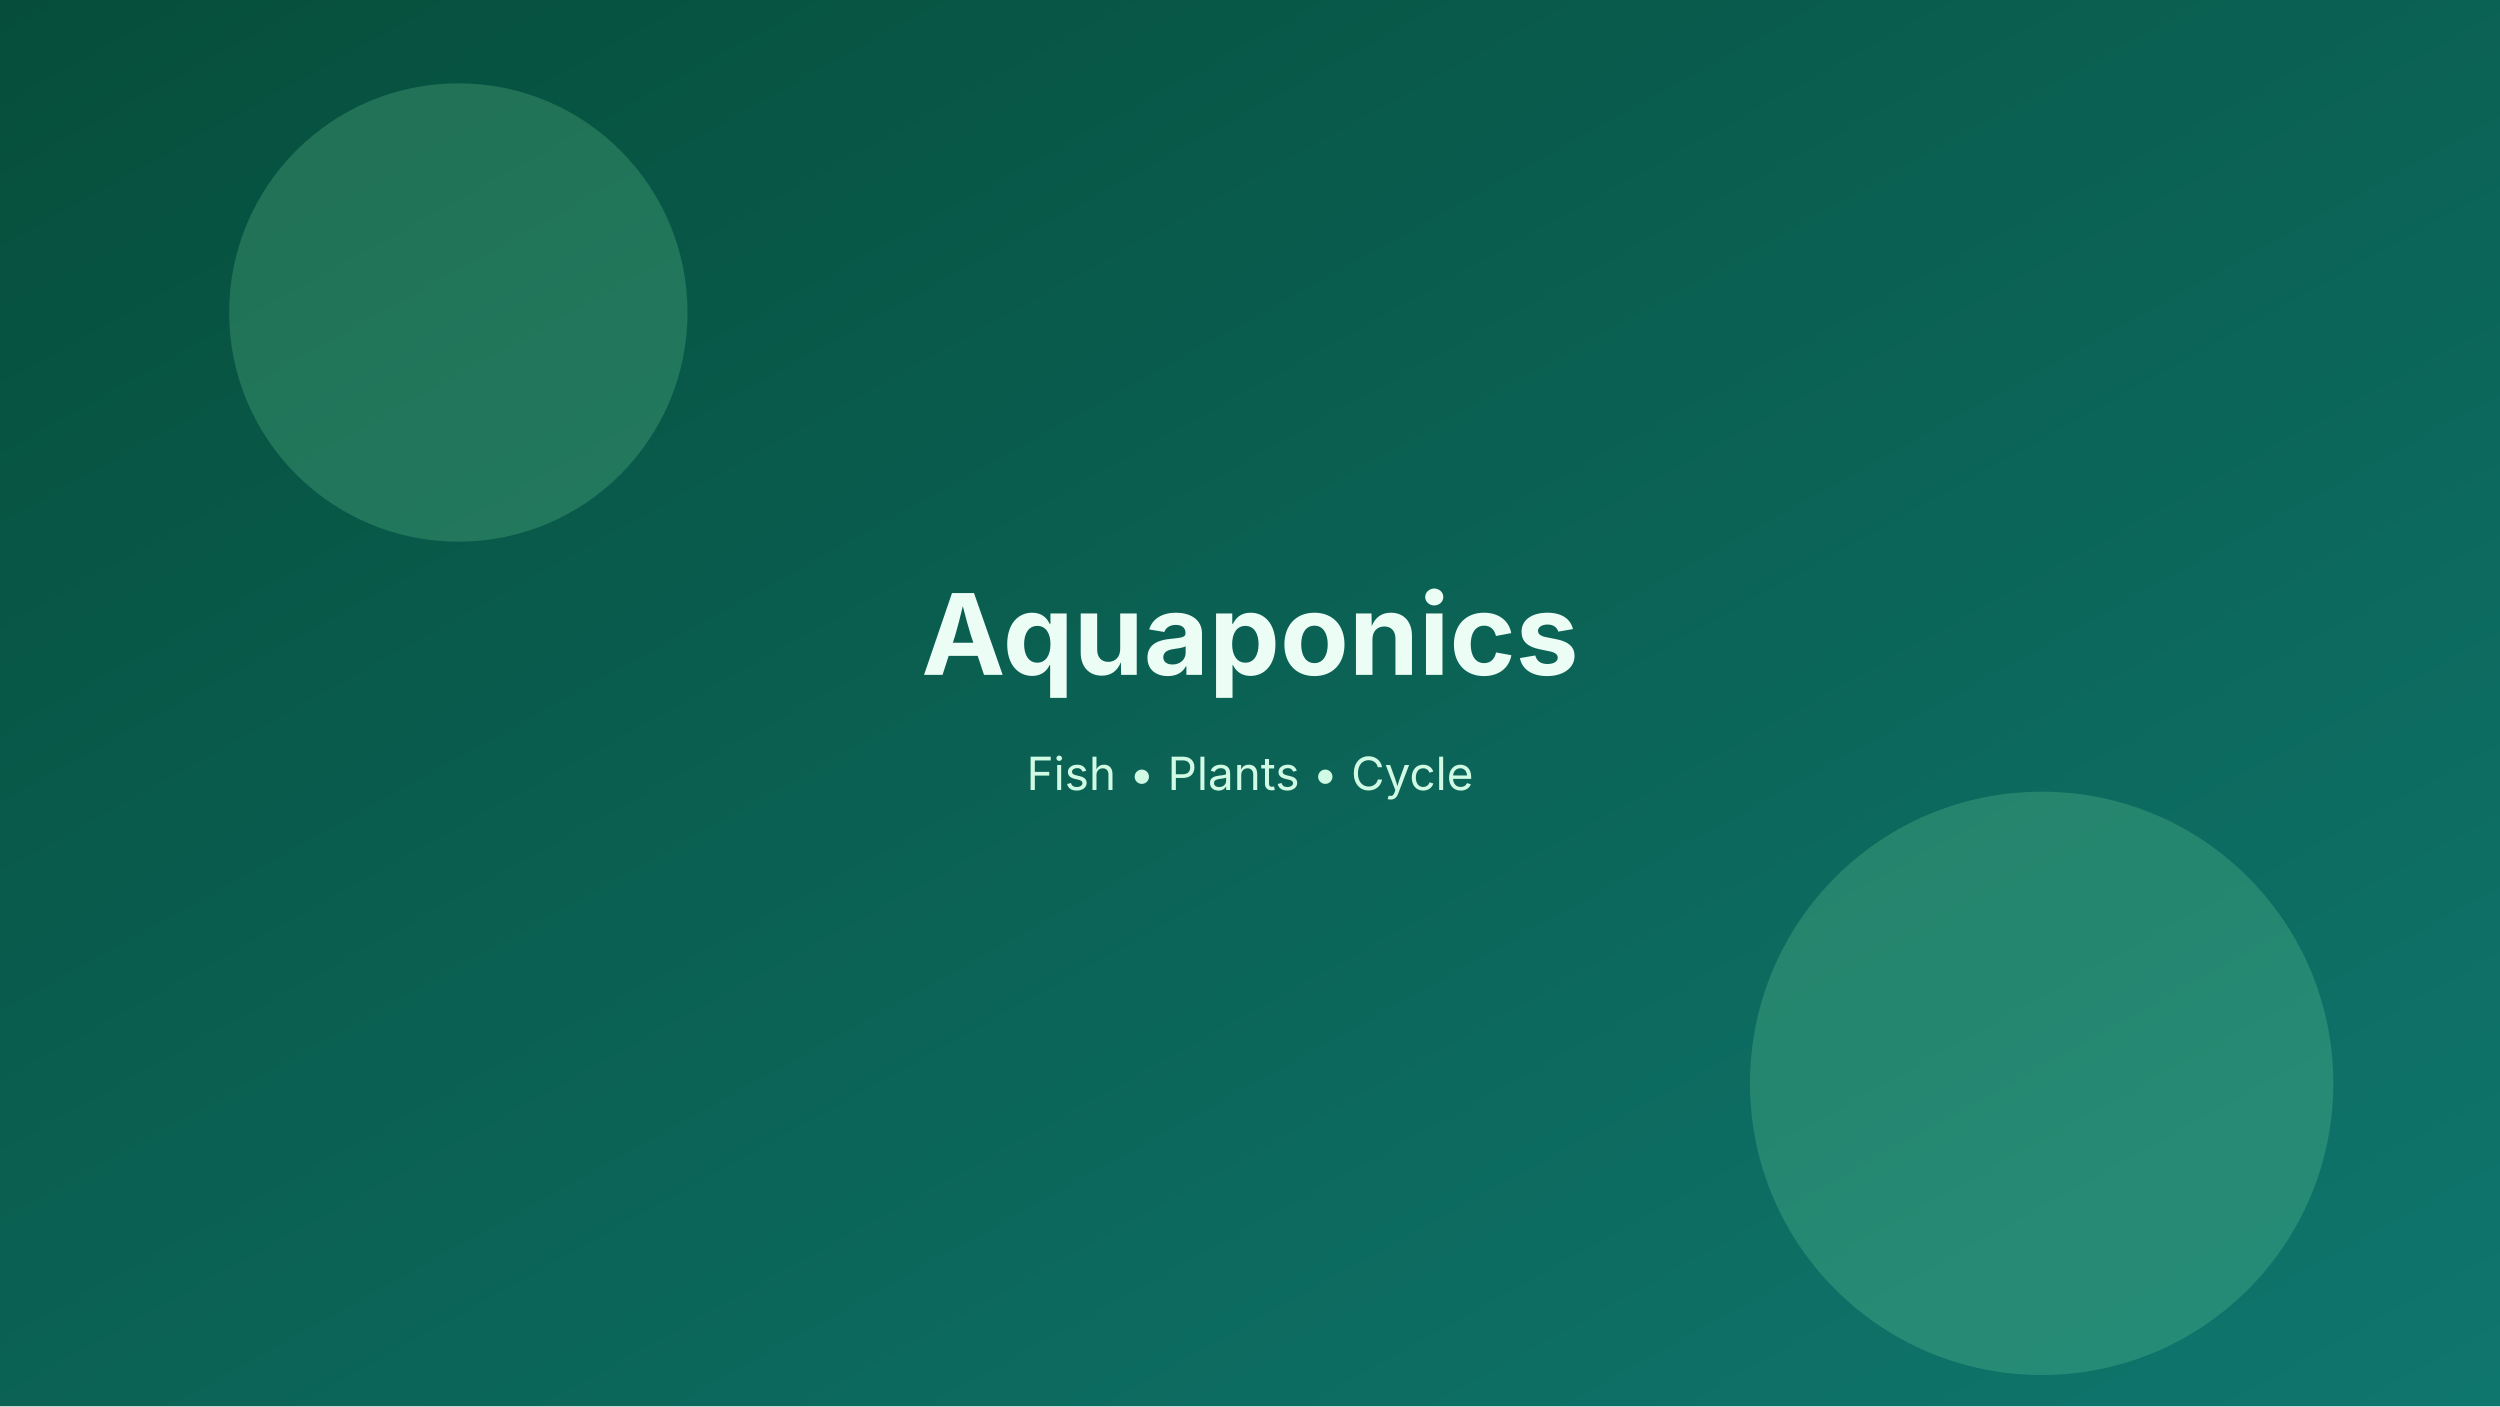
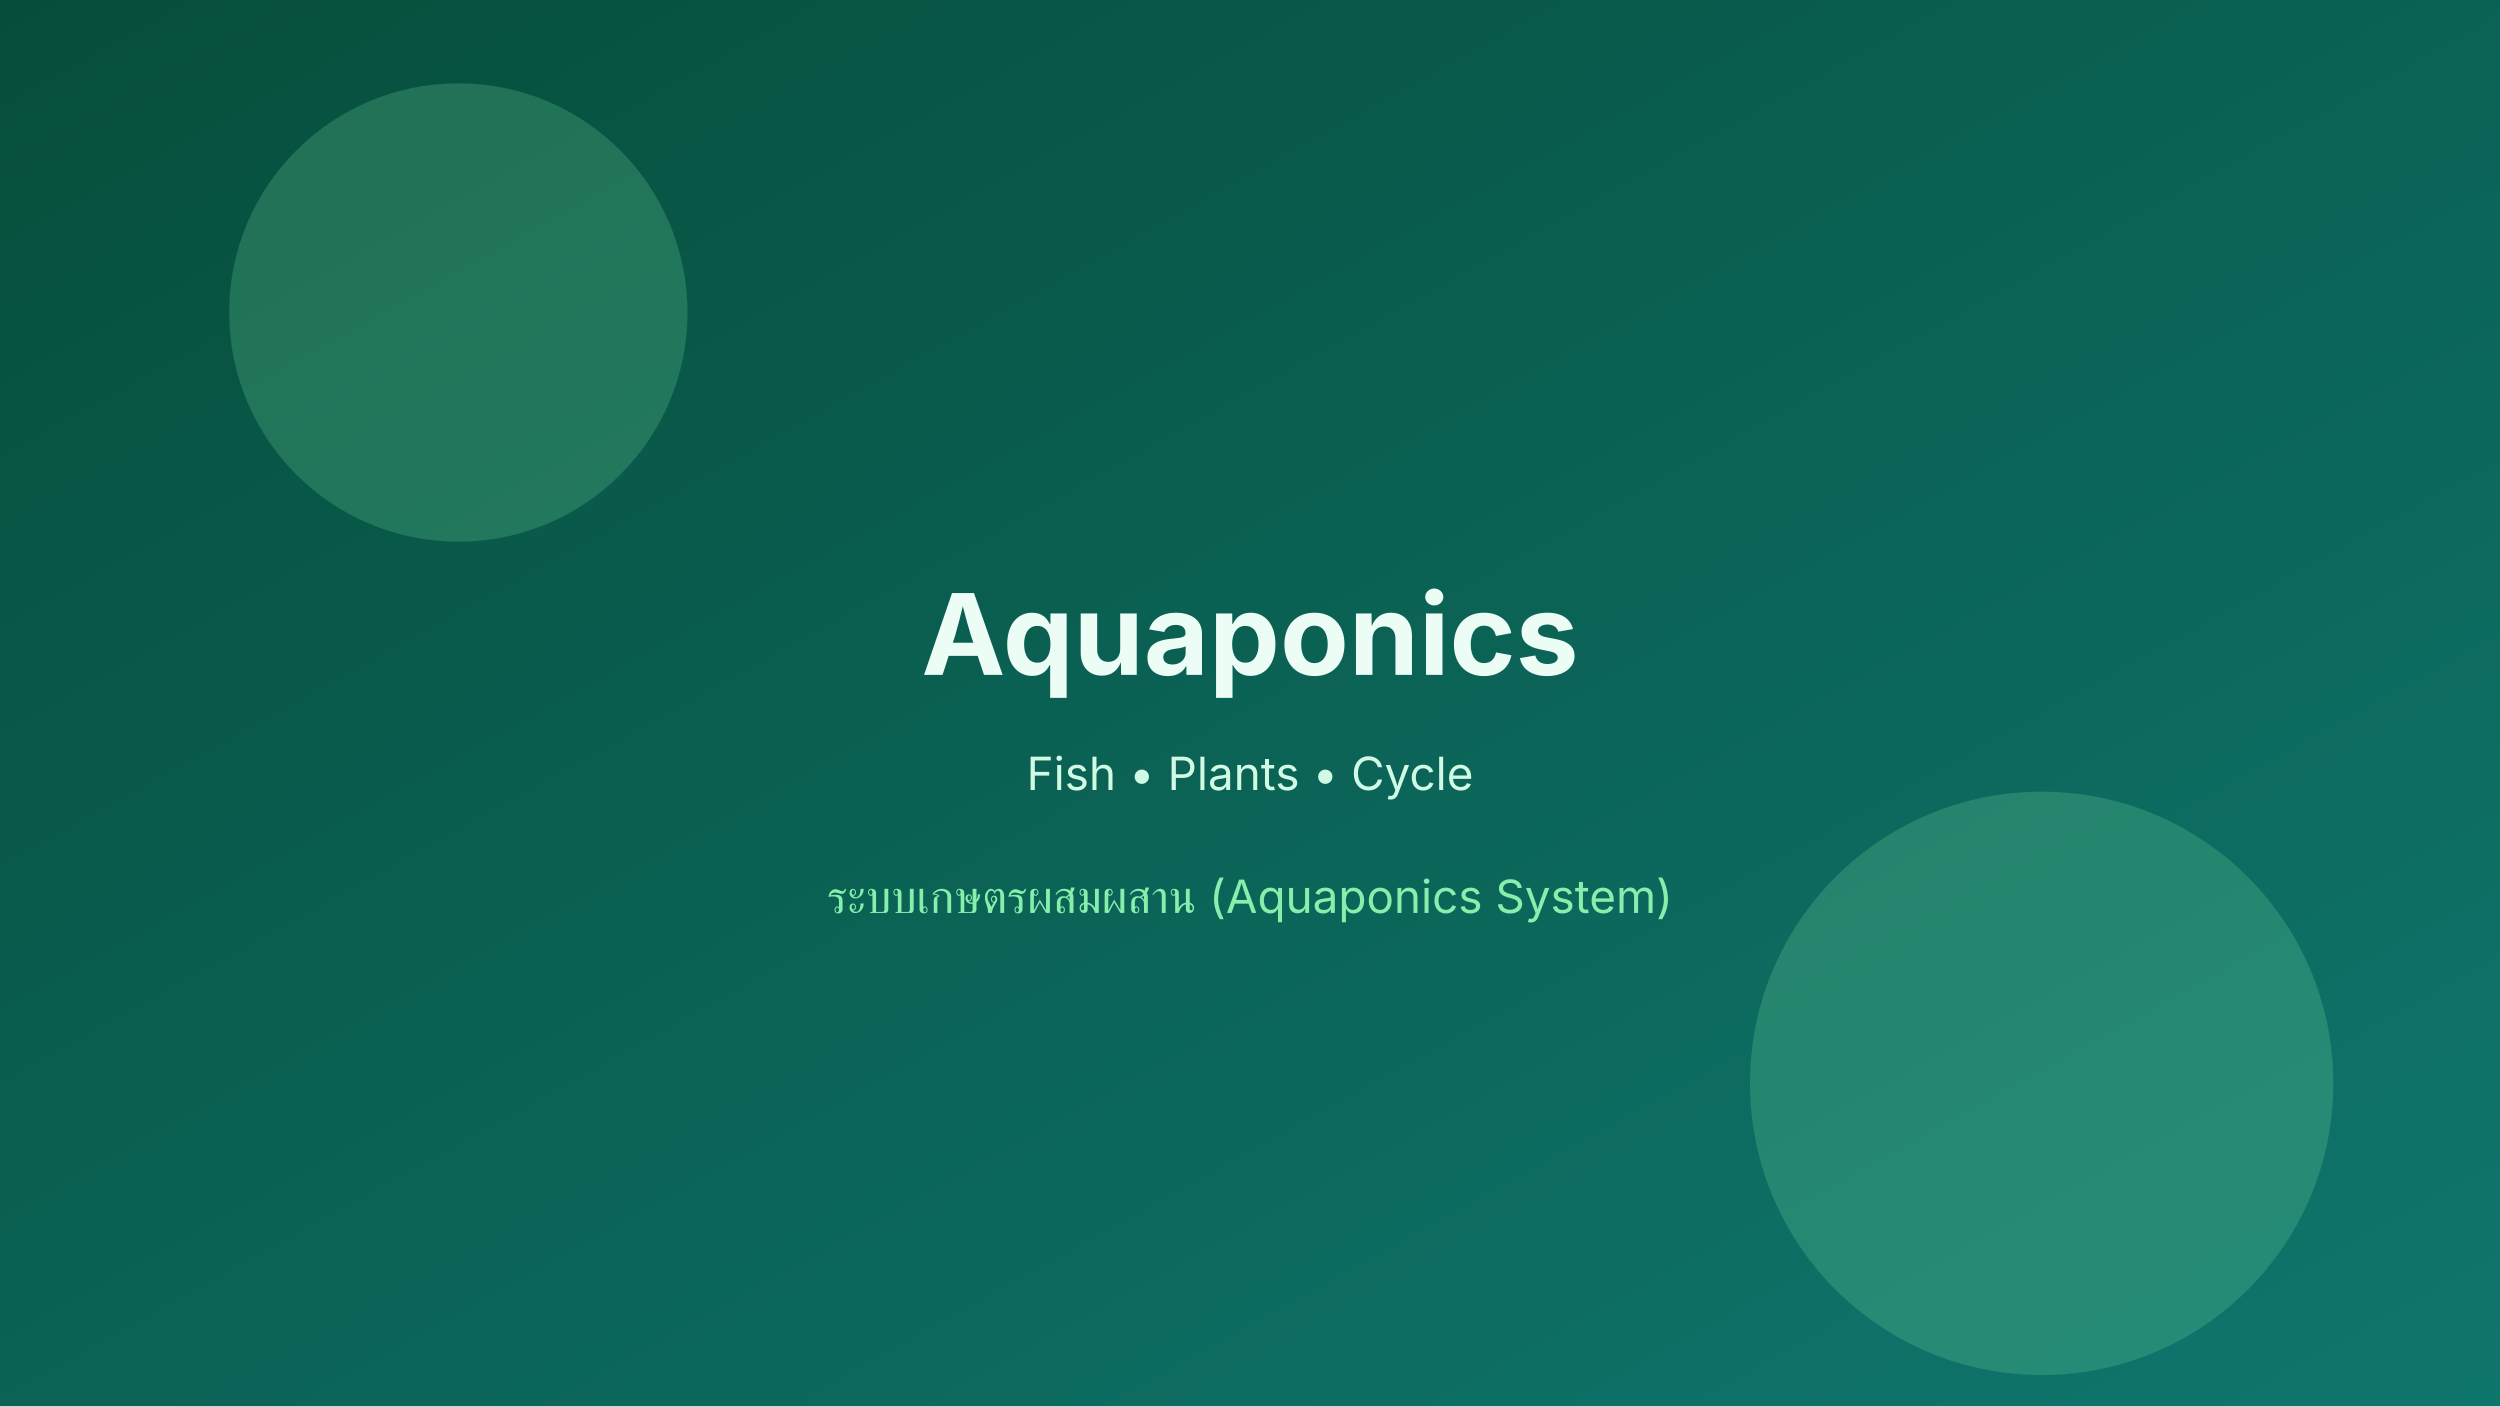
<svg xmlns="http://www.w3.org/2000/svg" width="1200" height="675" viewBox="0 0 1200 675">
  <defs>
    <linearGradient id="g15" x1="0" x2="1" y1="0" y2="1">
      <stop offset="0%" stop-color="#064e3b" />
      <stop offset="100%" stop-color="#0f766e" />
    </linearGradient>
  </defs>
  <rect width="1200" height="675" fill="url(#g15)" />
  <g fill="#86efac" opacity="0.2">
    <circle cx="220" cy="150" r="110" />
    <circle cx="980" cy="520" r="140" />
  </g>
  <text x="50%" y="45%" dominant-baseline="middle" text-anchor="middle" fill="#ecfdf5" font-family="Inter, system-ui" font-size="54" font-weight="700">Aquaponics</text>
  <text x="50%" y="55%" dominant-baseline="middle" text-anchor="middle" fill="#d1fae5" font-family="Inter, system-ui" font-size="22">Fish • Plants • Cycle</text>
+   <text x="50%" y="64%" dominant-baseline="middle" text-anchor="middle" fill="#86efac" font-family="Inter, system-ui" font-size="22">ระบบเกษตรผสมผสาน (Aquaponics System)</text>
</svg>
